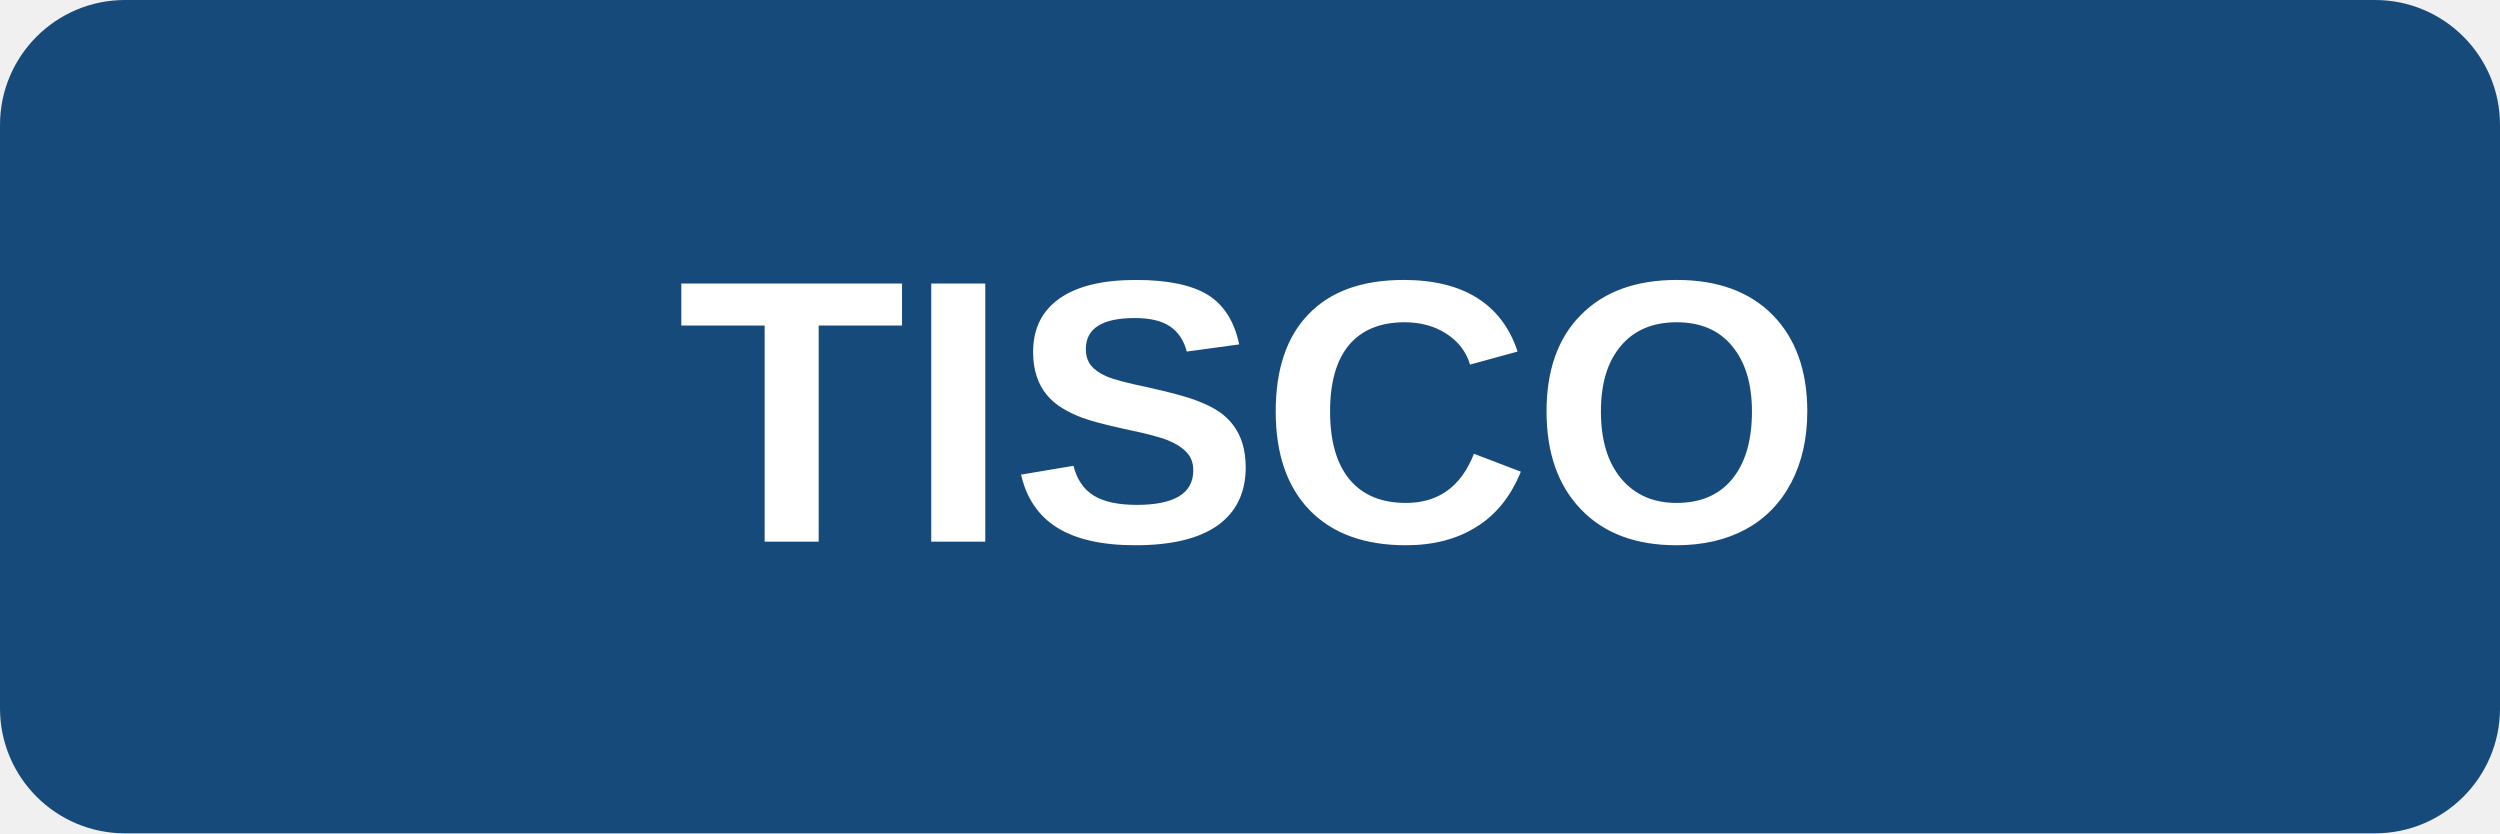
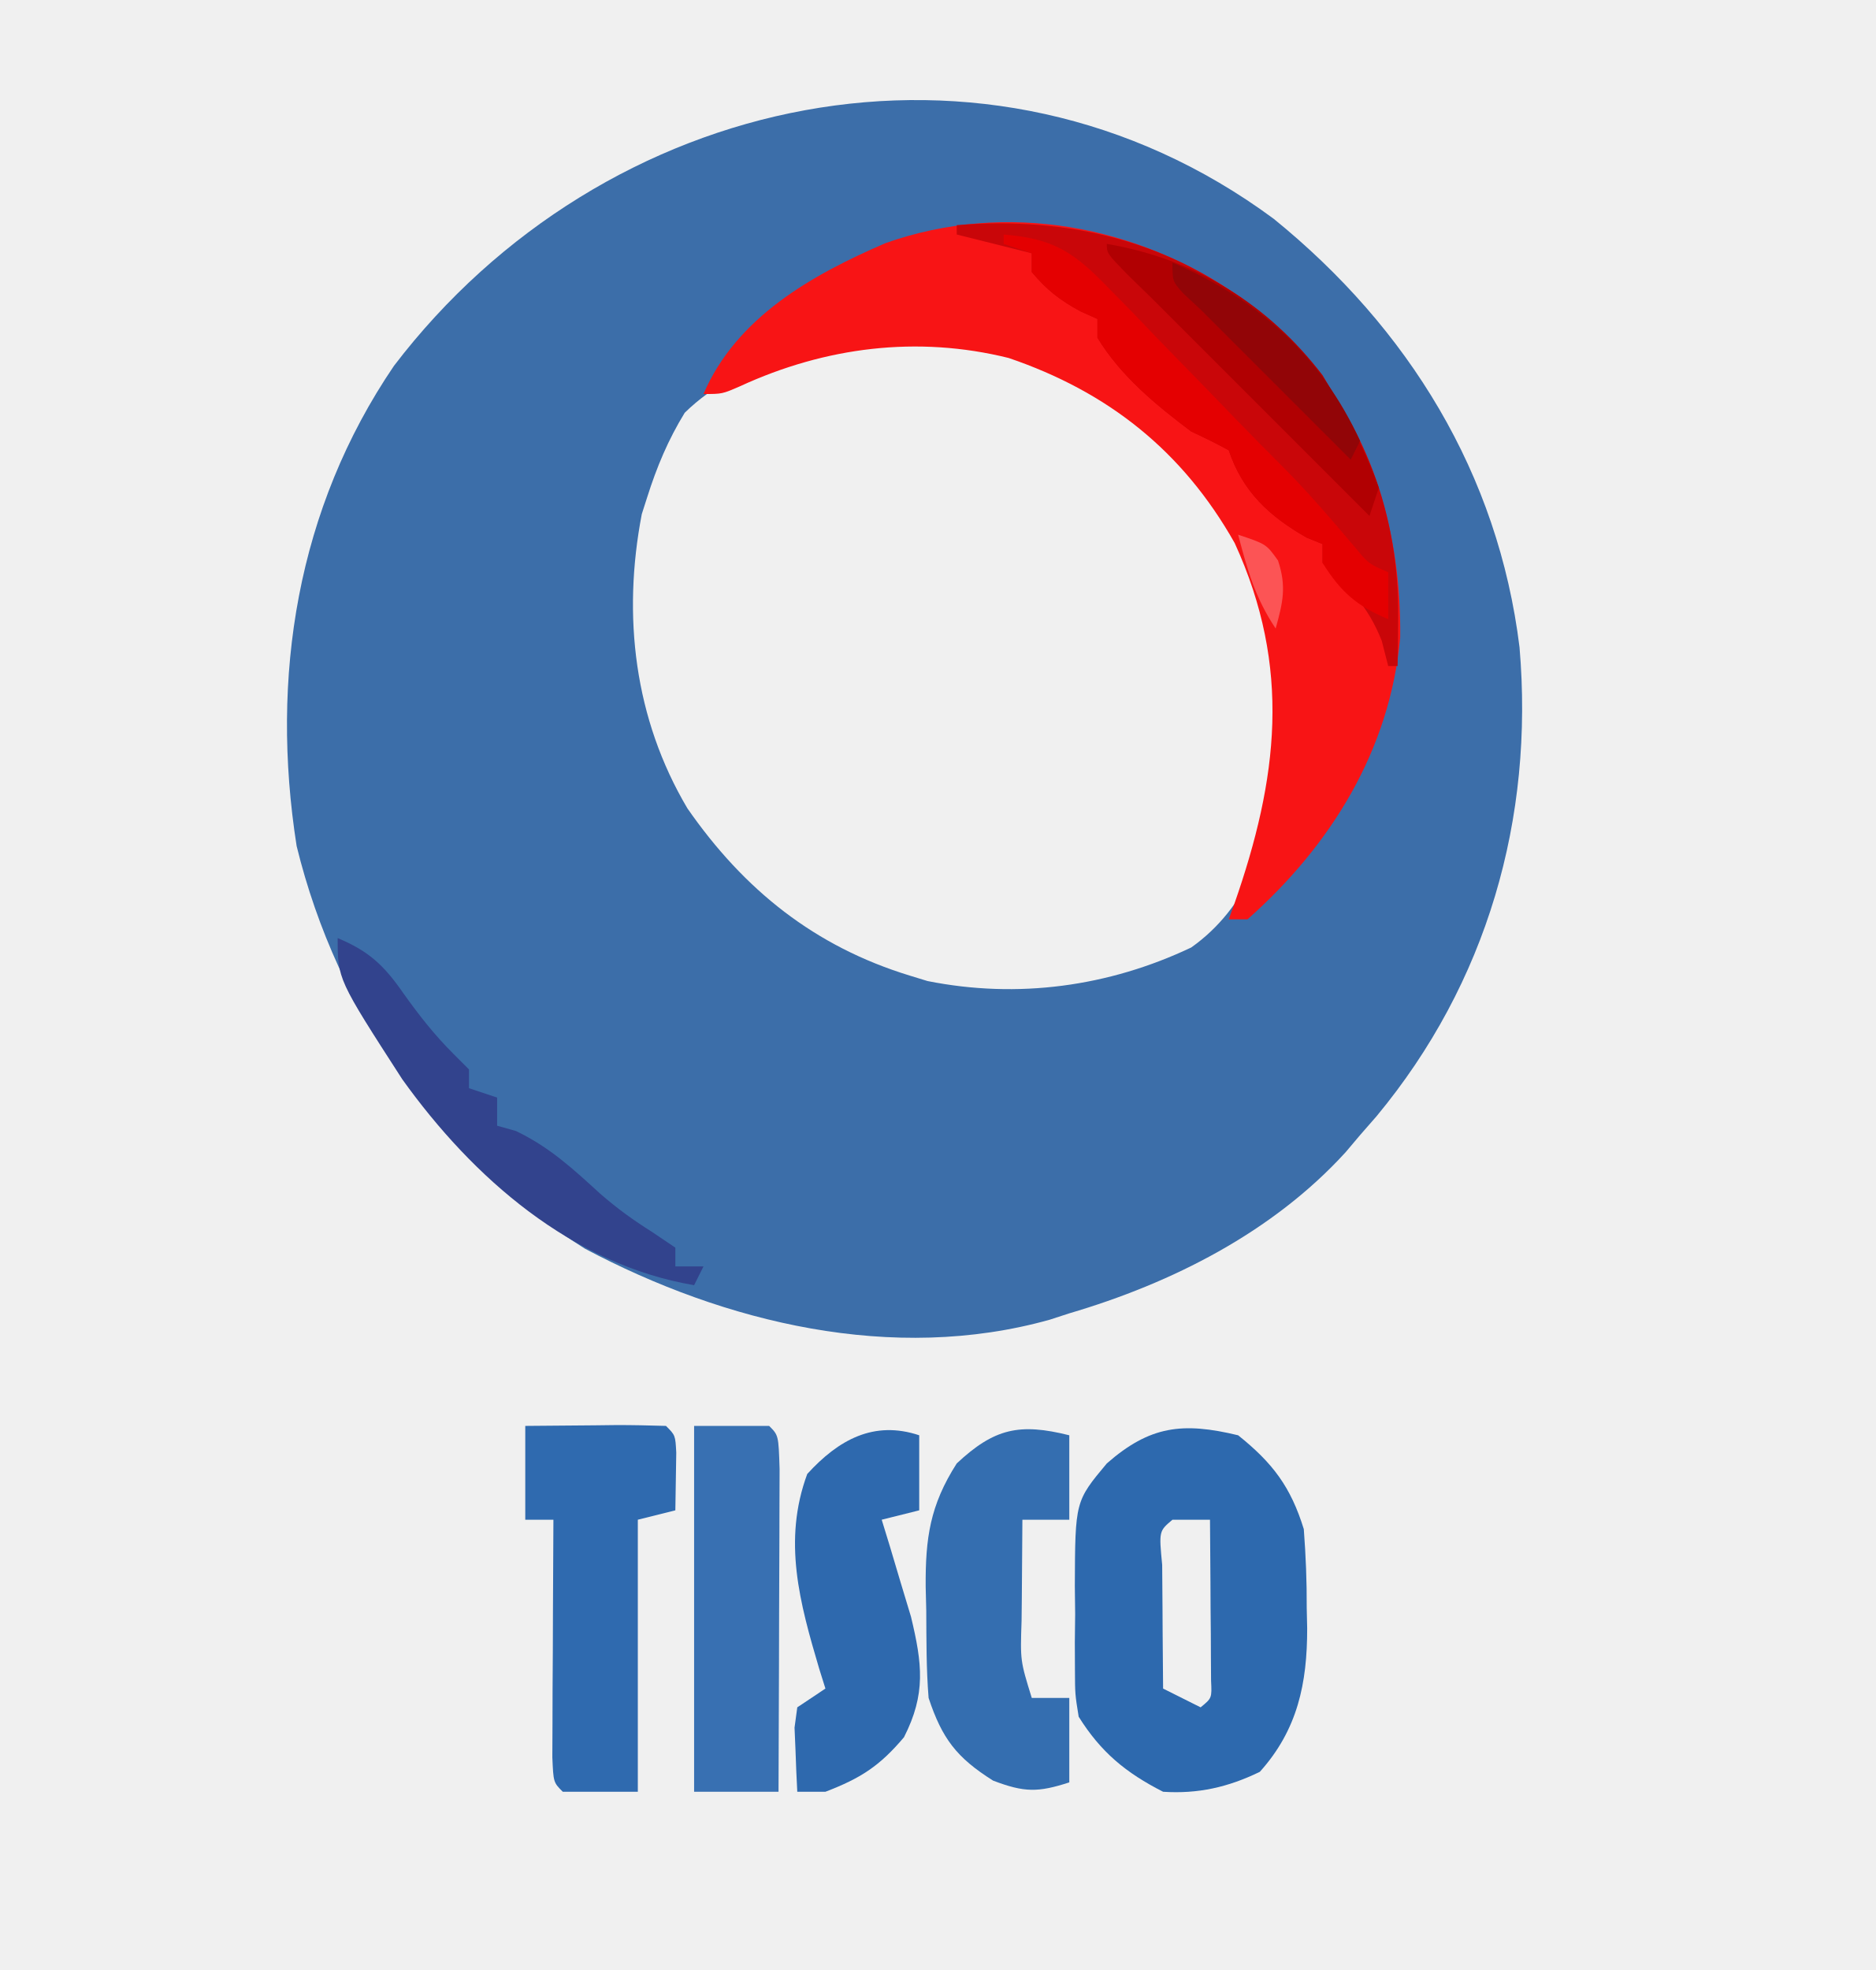
- <svg xmlns="http://www.w3.org/2000/svg" viewBox="0 0 120 40">
-   <rect width="120" height="40" rx="6" fill="#164a7b" />
-   <text x="60" y="26" fill="#fff" font-family="Arial,sans-serif" font-size="18" font-weight="700" text-anchor="middle">TISCO</text>
+ <svg xmlns="http://www.w3.org/2000/svg" version="1.1" width="200" height="210">
+   <path d="M0 0 C14.379 11.659 23.944 27.182 26.218 45.684 C27.782 63.963 22.761 81.46 10.98 95.668 C10.399 96.333 9.817 96.998 9.218 97.684 C8.709 98.287 8.2 98.89 7.675 99.512 C-0.101 108.037 -10.834 113.464 -21.782 116.684 C-22.47 116.908 -23.158 117.132 -23.868 117.363 C-40.591 122.041 -58.485 117.707 -73.426 109.789 C-88.911 100.073 -99.805 84.641 -104.157 66.871 C-106.988 48.85 -104.126 30.902 -93.782 15.684 C-71.476 -13.553 -30.481 -22.52 0 0 Z M-62.782 20.684 C-64.55 23.565 -65.763 26.467 -66.782 29.684 C-66.973 30.279 -67.163 30.875 -67.36 31.488 C-69.451 42.368 -68.154 53.308 -62.497 62.852 C-56.454 71.553 -48.919 77.584 -38.782 80.684 C-37.848 80.97 -37.848 80.97 -36.895 81.262 C-27.275 83.182 -17.591 81.861 -8.782 77.684 C-2.802 73.448 -0.518 66.733 0.757 59.719 C2.133 47.292 -0.895 36.361 -8.567 26.355 C-16.981 17.302 -27.111 13.486 -39.157 12.371 C-47.345 13.077 -56.701 14.72 -62.782 20.684 Z " fill="#3C6EA9" transform="translate(135.7817,23.31641)" />
+   <path d="M0 0 C1.218 1.028 2.406 2.091 3.562 3.188 C4.176 3.761 4.79 4.335 5.422 4.926 C13.616 13.382 16.98 24.573 16.84 36.152 C15.742 48.171 9.445 58.315 0.562 66.188 C-0.098 66.188 -0.757 66.188 -1.438 66.188 C-1.244 65.654 -1.051 65.12 -0.852 64.57 C3.821 51.2 5.279 39.358 -0.805 26.078 C-6.346 16.268 -14.286 9.965 -24.902 6.348 C-34.654 3.93 -44.459 5.184 -53.512 9.348 C-55.438 10.188 -55.438 10.188 -57.438 10.188 C-53.916 1.996 -45.864 -2.518 -38.016 -5.902 C-25.147 -10.445 -11.084 -7.825 0 0 Z " fill="#F81415" transform="translate(132.4375,31.8125)" />
+   <path d="M0 0 C3.698 2.958 5.611 5.513 7 10 C7.215 12.837 7.325 15.542 7.312 18.375 C7.329 19.105 7.345 19.834 7.361 20.586 C7.367 26.426 6.349 31.39 2.312 35.875 C-1.057 37.514 -4.279 38.244 -8 38 C-11.987 35.969 -14.636 33.779 -17 30 C-17.388 27.606 -17.388 27.606 -17.398 24.973 C-17.402 24.016 -17.406 23.058 -17.41 22.072 C-17.399 21.079 -17.387 20.086 -17.375 19.062 C-17.387 18.073 -17.398 17.084 -17.41 16.064 C-17.374 7.04 -17.374 7.04 -14 3 C-9.408 -1.018 -5.915 -1.428 0 0 Z M-7 9 C-8.444 10.214 -8.444 10.214 -8.098 13.816 C-8.091 15.398 -8.079 16.981 -8.062 18.562 C-8.058 19.369 -8.053 20.175 -8.049 21.006 C-8.037 23.004 -8.019 25.002 -8 27 C-6.02 27.99 -6.02 27.99 -4 29 C-2.795 28.016 -2.795 28.016 -2.886 26.142 C-2.892 25.352 -2.897 24.561 -2.902 23.746 C-2.906 22.892 -2.909 22.038 -2.912 21.158 C-2.92 20.26 -2.929 19.363 -2.938 18.438 C-2.942 17.536 -2.947 16.634 -2.951 15.705 C-2.963 13.47 -2.979 11.235 -3 9 C-4.32 9 -5.64 9 -7 9 Z " fill="#2D69AE" transform="translate(132,153)" />
+   <path d="M0 0 C11.68 -0.963 23.145 1.657 32.266 9.355 C32.838 9.898 33.41 10.441 34 11 C34.614 11.574 35.227 12.147 35.859 12.738 C43.455 20.577 47.193 30.989 47.062 41.812 C47.053 42.788 47.044 43.764 47.035 44.77 C47.024 45.506 47.012 46.242 47 47 C46.67 47 46.34 47 46 47 C45.773 46.113 45.546 45.226 45.312 44.312 C43.827 40.562 41.896 38.744 39 36 C39 35.34 39 34.68 39 34 C38.443 33.773 37.886 33.546 37.312 33.312 C33.316 31.044 30.46 28.381 29 24 C27.693 23.284 26.355 22.622 25 22 C21.22 19.155 17.476 16.079 15 12 C15 11.34 15 10.68 15 10 C14.402 9.732 13.804 9.464 13.188 9.188 C11.002 8.001 9.587 6.904 8 5 C8 4.34 8 3.68 8 3 C5.36 2.34 2.72 1.68 0 1 C0 0.67 0 0.34 0 0 Z " fill="#C90609" transform="translate(102,24)" />
+   <path d="M0 0 C2.479 -0.027 4.958 -0.047 7.438 -0.062 C8.145 -0.071 8.852 -0.079 9.58 -0.088 C11.387 -0.097 13.194 -0.052 15 0 C16 1 16 1 16.098 2.848 C16.065 4.898 16.033 6.949 16 9 C14.68 9.33 13.36 9.66 12 10 C12 19.57 12 29.14 12 39 C9.36 39 6.72 39 4 39 C3 38 3 38 2.886 35.316 C2.892 34.148 2.897 32.981 2.902 31.777 C2.907 29.887 2.907 29.887 2.912 27.959 C2.92 26.618 2.929 25.278 2.938 23.938 C2.943 22.593 2.947 21.249 2.951 19.904 C2.963 16.603 2.979 13.301 3 10 C2.01 10 1.02 10 0 10 C0 6.7 0 3.4 0 0 Z " fill="#2F6AAF" transform="translate(56,152)" />
+   <path d="M0 0 C0 2.97 0 5.94 0 9 C-1.65 9 -3.3 9 -5 9 C-5.027 11.792 -5.047 14.583 -5.062 17.375 C-5.071 18.169 -5.079 18.963 -5.088 19.781 C-5.23 24.024 -5.23 24.024 -4 28 C-2.68 28 -1.36 28 0 28 C0 30.97 0 33.94 0 37 C-3.345 38.082 -4.782 38.083 -8.125 36.812 C-12.024 34.355 -13.554 32.339 -15 28 C-15.251 24.9 -15.231 21.796 -15.25 18.688 C-15.271 17.845 -15.291 17.003 -15.312 16.135 C-15.345 10.984 -14.858 7.464 -12 3 C-7.987 -0.754 -5.3 -1.325 0 0 Z " fill="#346EB0" transform="translate(114,153)" />
+   <path d="M0 0 C0 2.64 0 5.28 0 8 C-1.32 8.33 -2.64 8.66 -4 9 C-3.711 9.941 -3.422 10.882 -3.125 11.852 C-2.568 13.719 -2.568 13.719 -2 15.625 C-1.629 16.855 -1.258 18.085 -0.875 19.352 C0.323 24.346 0.731 27.567 -1.625 32.188 C-4.229 35.271 -6.254 36.565 -10 38 C-10.99 38 -11.98 38 -13 38 C-13.081 36.543 -13.139 35.084 -13.188 33.625 C-13.222 32.813 -13.257 32.001 -13.293 31.164 C-13.196 30.45 -13.1 29.736 -13 29 C-12.01 28.34 -11.02 27.68 -10 27 C-10.217 26.31 -10.433 25.621 -10.656 24.91 C-12.748 17.85 -14.567 11.24 -11.938 4.125 C-8.592 0.456 -4.822 -1.607 0 0 Z " fill="#2E69AE" transform="translate(98,153)" />
+   <path d="M0 0 C2.64 0 5.28 0 8 0 C9 1 9 1 9.114 4.602 C9.113 6.205 9.108 7.807 9.098 9.41 C9.096 10.252 9.095 11.094 9.093 11.962 C9.088 14.662 9.075 17.362 9.062 20.062 C9.057 21.889 9.053 23.715 9.049 25.541 C9.038 30.027 9.021 34.514 9 39 C6.03 39 3.06 39 0 39 C0 26.13 0 13.26 0 0 Z " fill="#3870B2" transform="translate(74,152)" />
+   <path d="M0 0 C3.346 1.399 4.943 2.912 7 5.875 C8.709 8.269 10.285 10.285 12.375 12.375 C12.911 12.911 13.447 13.447 14 14 C14 14.66 14 15.32 14 16 C14.99 16.33 15.98 16.66 17 17 C17 17.99 17 18.98 17 20 C17.66 20.186 18.32 20.371 19 20.562 C22.598 22.286 25.066 24.58 27.996 27.254 C29.769 28.798 31.513 30.067 33.5 31.312 C34.325 31.869 35.15 32.426 36 33 C36 33.66 36 34.32 36 35 C36.99 35 37.98 35 39 35 C38.505 35.99 38.505 35.99 38 37 C24.952 34.784 14.435 25.589 6.891 15.055 C0 4.377 0 4.377 0 0 Z " fill="#32438D" transform="translate(36,100)" />
+   <path d="M0 0 C5.197 0.421 7.405 1.801 11.004 5.516 C11.909 6.437 12.815 7.359 13.748 8.309 C14.687 9.289 15.625 10.269 16.562 11.25 C17.503 12.216 18.445 13.181 19.389 14.145 C21.132 15.931 22.869 17.722 24.6 19.521 C26.279 21.255 27.974 22.973 29.683 24.678 C32.434 27.435 34.932 30.359 37.449 33.328 C38.914 35.103 38.914 35.103 41 36 C41 37.65 41 39.3 41 41 C37.644 39.611 35.927 38.083 34 35 C34 34.34 34 33.68 34 33 C33.443 32.773 32.886 32.546 32.312 32.312 C28.316 30.044 25.46 27.381 24 23 C22.693 22.284 21.355 21.622 20 21 C16.22 18.155 12.476 15.079 10 11 C10 10.34 10 9.68 10 9 C9.402 8.732 8.804 8.464 8.188 8.188 C6.002 7.001 4.587 5.904 3 4 C3 3.34 3 2.68 3 2 C2.01 1.67 1.02 1.34 0 1 C0 0.67 0 0.34 0 0 Z " fill="#E40001" transform="translate(107,25)" />
+   <path d="M0 0 C9.419 1.589 17.202 6.435 23 14 C25.338 17.863 27.49 21.736 29 26 C28.67 26.99 28.34 27.98 28 29 C20.333 21.333 12.667 13.667 5 6 C4.061 5.082 3.122 4.164 2.155 3.218 C0 1 0 1 0 0 Z " fill="#B10002" transform="translate(118,26)" />
+   <path d="M0 0 C9.105 3.902 15.823 9.92 20 19 C19.67 19.66 19.34 20.32 19 21 C13.667 15.667 8.333 10.333 3 5 C2.394 4.435 1.788 3.871 1.164 3.289 C0 2 0 2 0 0 Z " fill="#920507" transform="translate(125,28)" />
+   <path d="M0 0 C3 1 3 1 4.25 2.75 C5.176 5.527 4.773 7.216 4 10 C1.81 6.715 1.002 3.793 0 0 Z " fill="#FC5455" transform="translate(132,57)" />
</svg>
